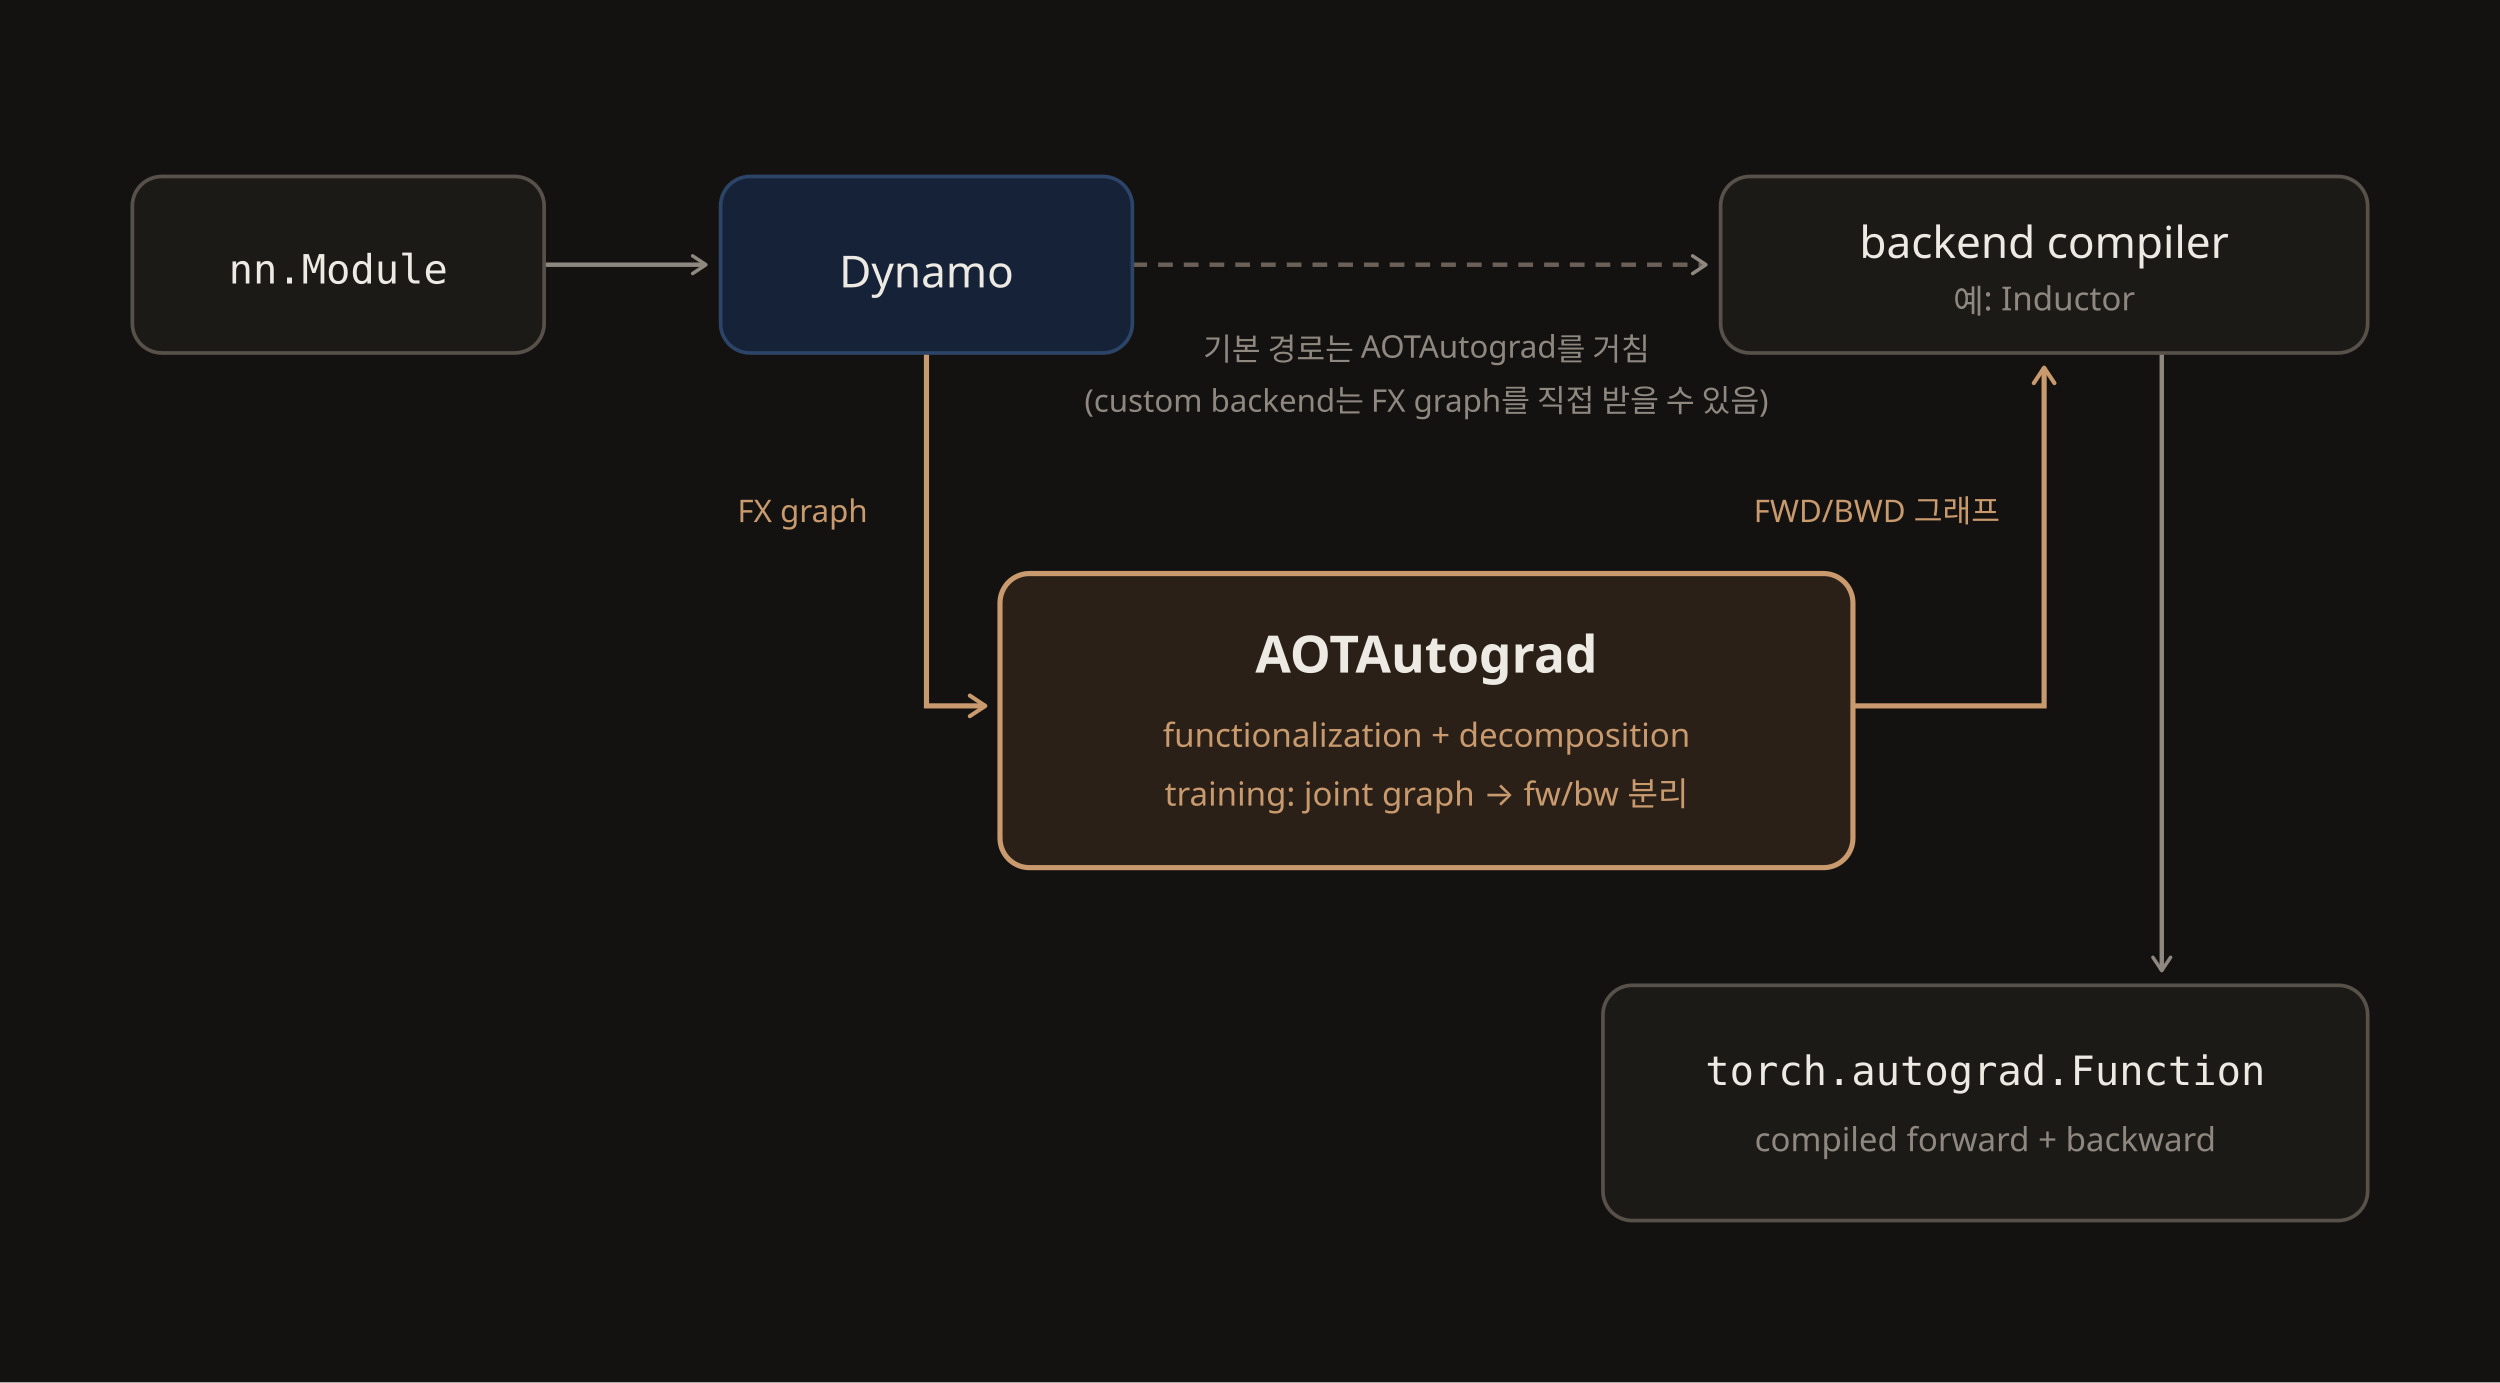
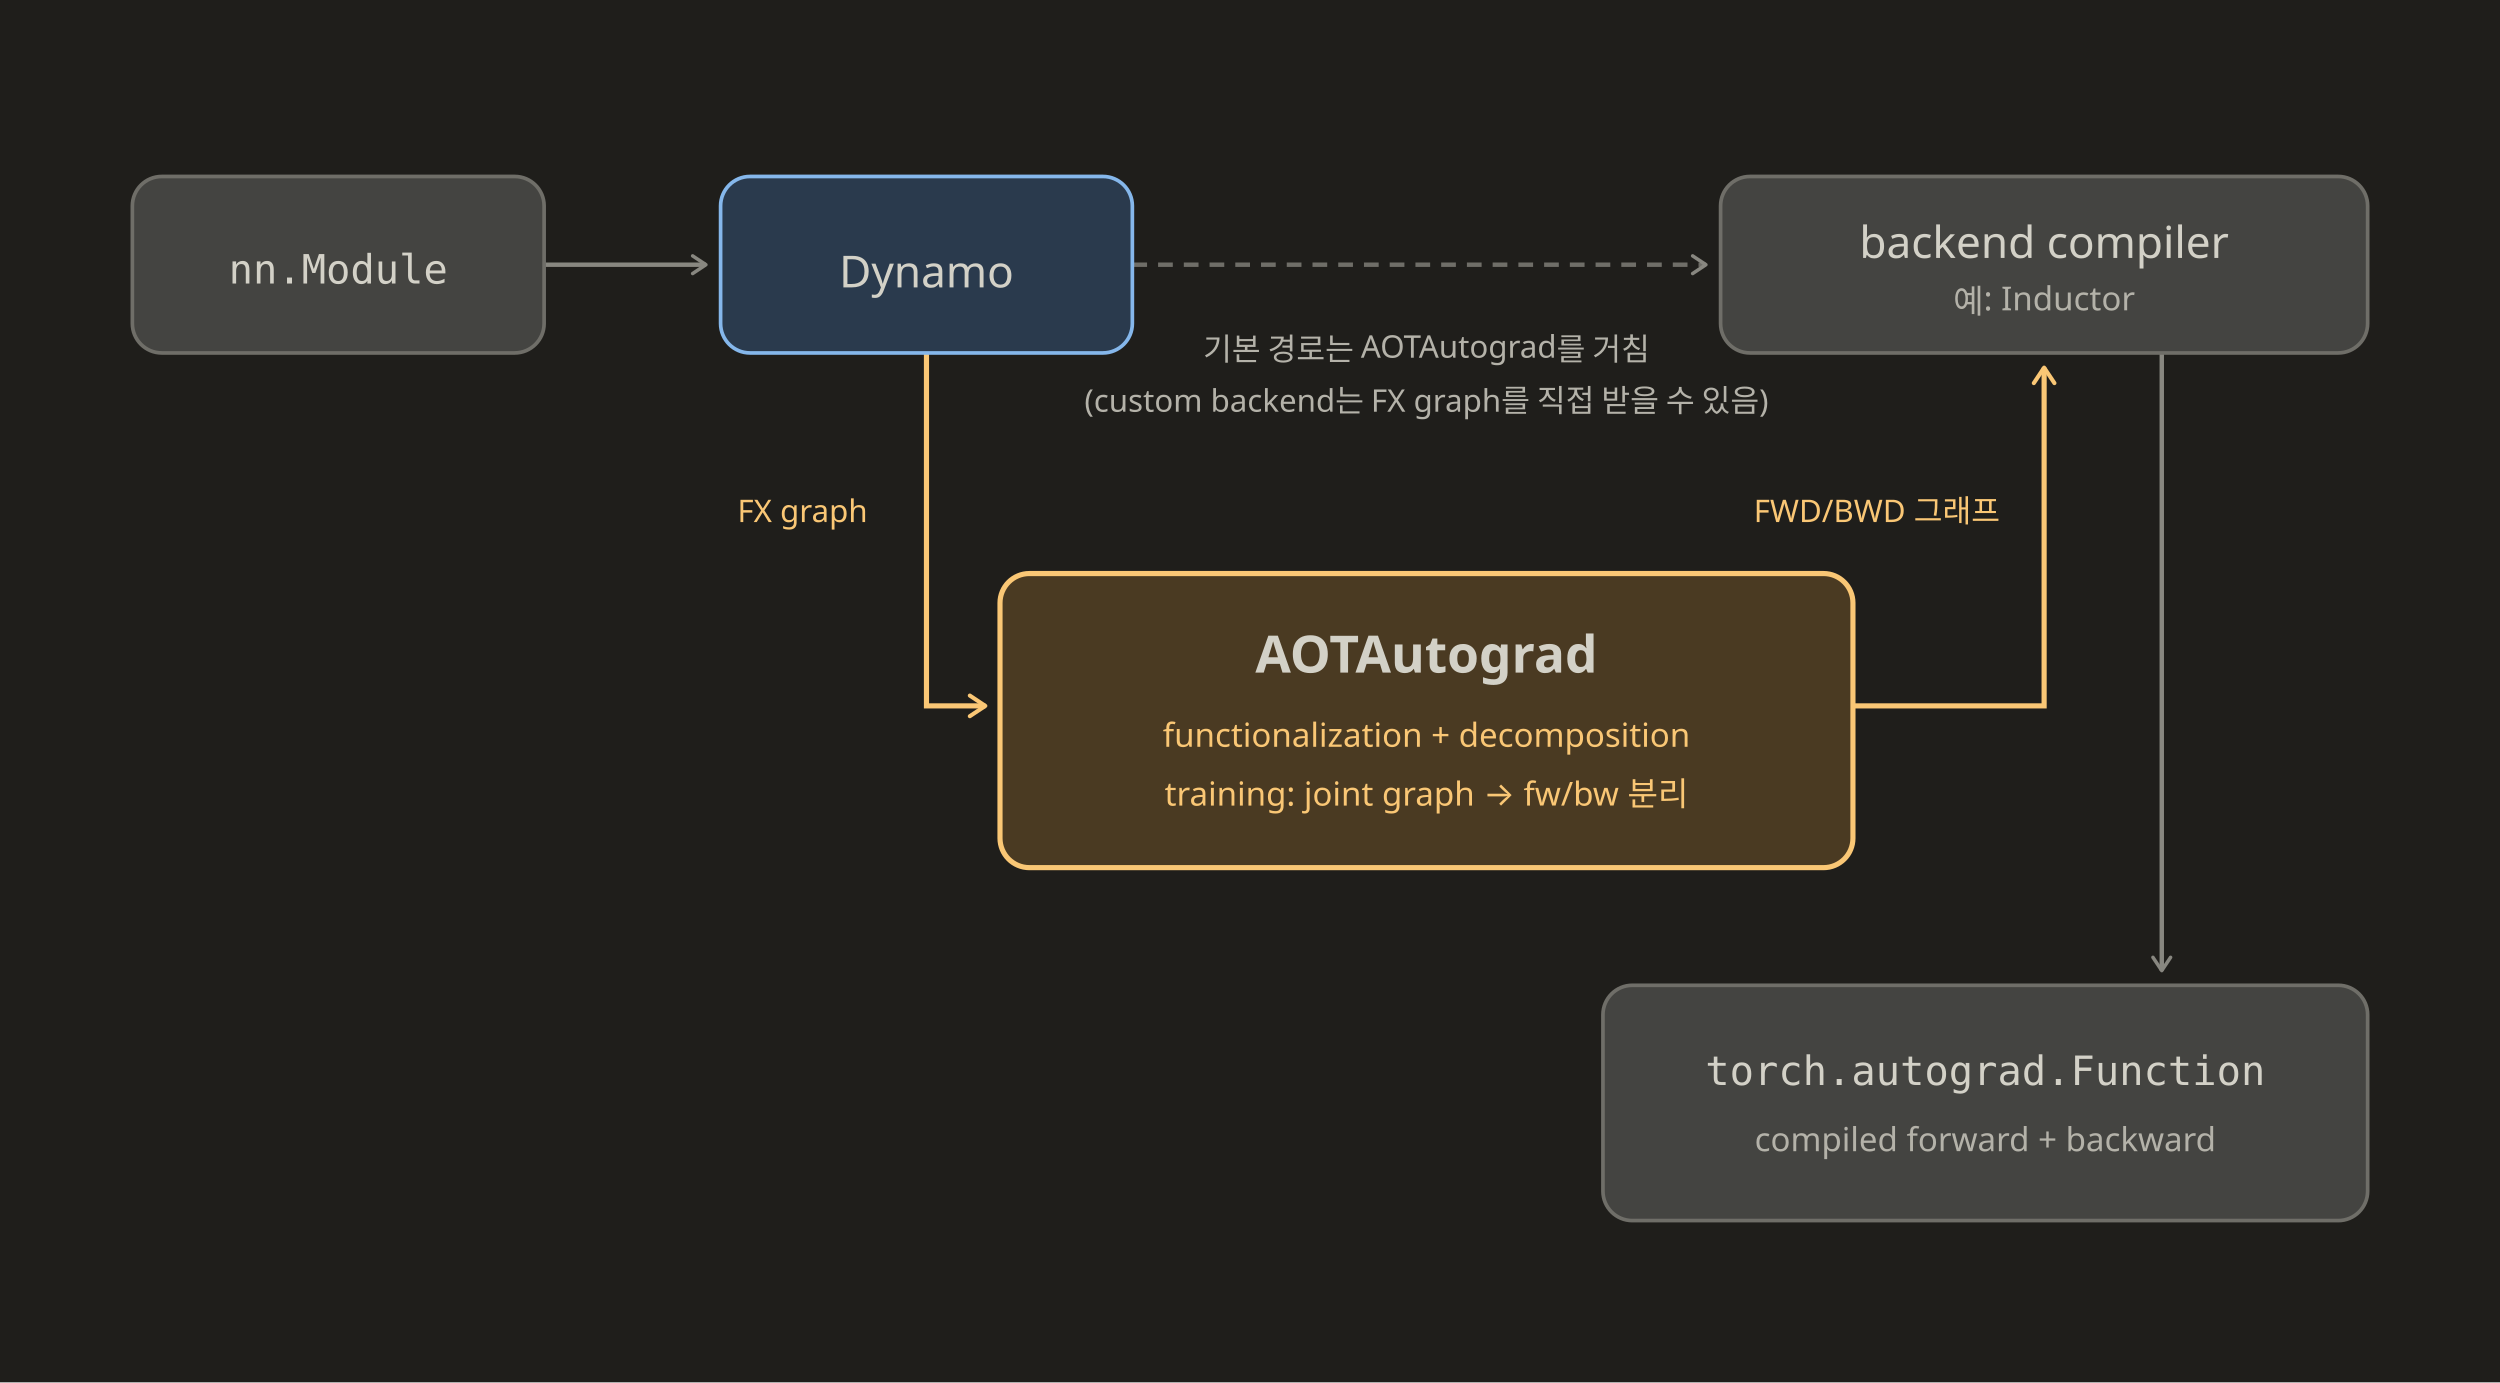
<svg xmlns="http://www.w3.org/2000/svg" viewBox="0 0 680 376" width="680" height="376" role="img" aria-labelledby="aoi-dark-title aoi-dark-desc">
  <defs>
    <marker id="aoid-arr" viewBox="0 0 10 10" refX="8" refY="5" markerWidth="5" markerHeight="5" orient="auto-start-reverse">
-       <path d="M2 1L8 5L2 9" fill="none" stroke="#8F8880" stroke-width="1.6" stroke-linecap="round" stroke-linejoin="round" />
+       <path d="M2 1L8 5L2 9" fill="none" stroke="#888780" stroke-width="1.6" stroke-linecap="round" stroke-linejoin="round" />
    </marker>
    <marker id="aoid-arr-warm" viewBox="0 0 10 10" refX="8" refY="5" markerWidth="5" markerHeight="5" orient="auto-start-reverse">
-       <path d="M2 1L8 5L2 9" fill="none" stroke="#C89A6E" stroke-width="1.6" stroke-linecap="round" stroke-linejoin="round" />
+       <path d="M2 1L8 5L2 9" fill="none" stroke="#FAC775" stroke-width="1.6" stroke-linecap="round" stroke-linejoin="round" />
    </marker>
  </defs>
-   <rect width="680" height="376" fill="#141210" />
-   <path d="M148 72 H192" fill="none" stroke="#8F8880" stroke-width="1.2" marker-end="url(#aoid-arr)" />
-   <path d="M308 72 H464" fill="none" stroke="#6A6058" stroke-width="1.2" stroke-dasharray="4,3" marker-end="url(#aoid-arr)" />
-   <rect x="268" y="88" width="240" height="30" rx="2" fill="#141210" />
-   <text x="388" y="98" font-family="'Pretendard', 'Apple SD Gothic Neo', 'Noto Sans KR', 'Segoe UI', system-ui, -apple-system, sans-serif" font-size="8.5" fill="#8F8880" text-anchor="middle">기본 경로는 AOTAutograd를 거침</text>
-   <text x="388" y="112" font-family="'Pretendard', 'Apple SD Gothic Neo', 'Noto Sans KR', 'Segoe UI', system-ui, -apple-system, sans-serif" font-size="8.5" fill="#8F8880" text-anchor="middle">(custom backend는 FX graph를 직접 받을 수 있음)</text>
-   <path d="M252 96 V192 H268" fill="none" stroke="#C89A6E" stroke-width="1.4" marker-end="url(#aoid-arr-warm)" />
-   <rect x="168" y="132" width="72" height="14" rx="2" fill="#141210" />
-   <text x="236" y="142" font-family="'Pretendard', 'Apple SD Gothic Neo', 'Noto Sans KR', 'Segoe UI', system-ui, -apple-system, sans-serif" font-size="8.5" fill="#C89A6E" text-anchor="end">FX graph</text>
-   <path d="M504 192 H556 V100" fill="none" stroke="#C89A6E" stroke-width="1.4" marker-end="url(#aoid-arr-warm)" />
-   <rect x="452" y="132" width="96" height="14" rx="2" fill="#141210" />
-   <text x="544" y="142" font-family="'Pretendard', 'Apple SD Gothic Neo', 'Noto Sans KR', 'Segoe UI', system-ui, -apple-system, sans-serif" font-size="8.5" fill="#C89A6E" text-anchor="end">FWD/BWD 그래프</text>
-   <path d="M588 96 V264" fill="none" stroke="#8F8880" stroke-width="1.2" marker-end="url(#aoid-arr)" />
-   <rect x="36" y="48" width="112" height="48" rx="8" fill="#1C1A17" stroke="#57514A" stroke-width="1" />
-   <text x="92" y="74" font-family="ui-monospace, SFMono-Regular, Menlo, Consolas, monospace" font-size="11" font-weight="500" fill="#EDE9E3" text-anchor="middle" dominant-baseline="middle">nn.Module</text>
-   <rect x="196" y="48" width="112" height="48" rx="8" fill="#162238" stroke="#2C4468" stroke-width="1" />
-   <text x="252" y="74" font-family="'Pretendard', 'Apple SD Gothic Neo', 'Noto Sans KR', 'Segoe UI', system-ui, -apple-system, sans-serif" font-size="12" font-weight="500" fill="#EDE9E3" text-anchor="middle" dominant-baseline="middle">Dynamo</text>
-   <rect x="468" y="48" width="176" height="48" rx="8" fill="#1C1A17" stroke="#57514A" stroke-width="1" />
-   <text x="556" y="66" font-family="'Pretendard', 'Apple SD Gothic Neo', 'Noto Sans KR', 'Segoe UI', system-ui, -apple-system, sans-serif" font-size="12" font-weight="500" fill="#EDE9E3" text-anchor="middle" dominant-baseline="middle">backend compiler</text>
-   <text x="556" y="82" font-family="'Pretendard', 'Apple SD Gothic Neo', 'Noto Sans KR', 'Segoe UI', system-ui, -apple-system, sans-serif" font-size="9" fill="#8F8880" text-anchor="middle" dominant-baseline="middle">예: Inductor</text>
-   <rect x="272" y="156" width="232" height="80" rx="8" fill="#2A2018" stroke="#C89A6E" stroke-width="1.4" />
-   <text x="388" y="178" font-family="'Pretendard', 'Apple SD Gothic Neo', 'Noto Sans KR', 'Segoe UI', system-ui, -apple-system, sans-serif" font-size="14" font-weight="600" fill="#EDE9E3" text-anchor="middle" dominant-baseline="middle">AOTAutograd</text>
-   <text x="388" y="200" font-family="'Pretendard', 'Apple SD Gothic Neo', 'Noto Sans KR', 'Segoe UI', system-ui, -apple-system, sans-serif" font-size="9" fill="#C89A6E" text-anchor="middle" dominant-baseline="middle">functionalization + decomposition</text>
-   <text x="388" y="216" font-family="'Pretendard', 'Apple SD Gothic Neo', 'Noto Sans KR', 'Segoe UI', system-ui, -apple-system, sans-serif" font-size="9" fill="#C89A6E" text-anchor="middle" dominant-baseline="middle">training: joint graph → fw/bw 분리</text>
-   <rect x="436" y="268" width="208" height="64" rx="8" fill="#1C1A17" stroke="#57514A" stroke-width="1" />
-   <text x="540" y="292" font-family="ui-monospace, SFMono-Regular, Menlo, Consolas, monospace" font-size="11" font-weight="500" fill="#EDE9E3" text-anchor="middle" dominant-baseline="middle">torch.autograd.Function</text>
-   <text x="540" y="310" font-family="'Pretendard', 'Apple SD Gothic Neo', 'Noto Sans KR', 'Segoe UI', system-ui, -apple-system, sans-serif" font-size="9" fill="#8F8880" text-anchor="middle" dominant-baseline="middle">compiled forward + backward</text>
+   <rect width="680" height="376" fill="#1F1E1B" />
+   <path d="M148 72 H192" fill="none" stroke="#888780" stroke-width="1.2" marker-end="url(#aoid-arr)" />
+   <path d="M308 72 H464" fill="none" stroke="#6F6E68" stroke-width="1.2" stroke-dasharray="4,3" marker-end="url(#aoid-arr)" />
+   <rect x="268" y="88" width="240" height="30" rx="2" fill="#1F1E1B" />
+   <text x="388" y="98" font-family="'Pretendard', 'Apple SD Gothic Neo', 'Noto Sans KR', 'Segoe UI', system-ui, -apple-system, sans-serif" font-size="8.5" fill="#B4B2A9" text-anchor="middle">기본 경로는 AOTAutograd를 거침</text>
+   <text x="388" y="112" font-family="'Pretendard', 'Apple SD Gothic Neo', 'Noto Sans KR', 'Segoe UI', system-ui, -apple-system, sans-serif" font-size="8.5" fill="#B4B2A9" text-anchor="middle">(custom backend는 FX graph를 직접 받을 수 있음)</text>
+   <path d="M252 96 V192 H268" fill="none" stroke="#FAC775" stroke-width="1.4" marker-end="url(#aoid-arr-warm)" />
+   <rect x="168" y="132" width="72" height="14" rx="2" fill="#1F1E1B" />
+   <text x="236" y="142" font-family="'Pretendard', 'Apple SD Gothic Neo', 'Noto Sans KR', 'Segoe UI', system-ui, -apple-system, sans-serif" font-size="8.5" fill="#FAC775" text-anchor="end">FX graph</text>
+   <path d="M504 192 H556 V100" fill="none" stroke="#FAC775" stroke-width="1.4" marker-end="url(#aoid-arr-warm)" />
+   <rect x="452" y="132" width="96" height="14" rx="2" fill="#1F1E1B" />
+   <text x="544" y="142" font-family="'Pretendard', 'Apple SD Gothic Neo', 'Noto Sans KR', 'Segoe UI', system-ui, -apple-system, sans-serif" font-size="8.5" fill="#FAC775" text-anchor="end">FWD/BWD 그래프</text>
+   <path d="M588 96 V264" fill="none" stroke="#888780" stroke-width="1.2" marker-end="url(#aoid-arr)" />
+   <rect x="36" y="48" width="112" height="48" rx="8" fill="#444441" stroke="#6F6E68" stroke-width="1" />
+   <text x="92" y="74" font-family="ui-monospace, SFMono-Regular, Menlo, Consolas, monospace" font-size="11" font-weight="500" fill="#D3D1C7" text-anchor="middle" dominant-baseline="middle">nn.Module</text>
+   <rect x="196" y="48" width="112" height="48" rx="8" fill="#2A3A4D" stroke="#85B7EB" stroke-width="1" />
+   <text x="252" y="74" font-family="'Pretendard', 'Apple SD Gothic Neo', 'Noto Sans KR', 'Segoe UI', system-ui, -apple-system, sans-serif" font-size="12" font-weight="500" fill="#D3D1C7" text-anchor="middle" dominant-baseline="middle">Dynamo</text>
+   <rect x="468" y="48" width="176" height="48" rx="8" fill="#444441" stroke="#6F6E68" stroke-width="1" />
+   <text x="556" y="66" font-family="'Pretendard', 'Apple SD Gothic Neo', 'Noto Sans KR', 'Segoe UI', system-ui, -apple-system, sans-serif" font-size="12" font-weight="500" fill="#D3D1C7" text-anchor="middle" dominant-baseline="middle">backend compiler</text>
+   <text x="556" y="82" font-family="'Pretendard', 'Apple SD Gothic Neo', 'Noto Sans KR', 'Segoe UI', system-ui, -apple-system, sans-serif" font-size="9" fill="#B4B2A9" text-anchor="middle" dominant-baseline="middle">예: Inductor</text>
+   <rect x="272" y="156" width="232" height="80" rx="8" fill="#4A3A22" stroke="#FAC775" stroke-width="1.4" />
+   <text x="388" y="178" font-family="'Pretendard', 'Apple SD Gothic Neo', 'Noto Sans KR', 'Segoe UI', system-ui, -apple-system, sans-serif" font-size="14" font-weight="600" fill="#D3D1C7" text-anchor="middle" dominant-baseline="middle">AOTAutograd</text>
+   <text x="388" y="200" font-family="'Pretendard', 'Apple SD Gothic Neo', 'Noto Sans KR', 'Segoe UI', system-ui, -apple-system, sans-serif" font-size="9" fill="#FAC775" text-anchor="middle" dominant-baseline="middle">functionalization + decomposition</text>
+   <text x="388" y="216" font-family="'Pretendard', 'Apple SD Gothic Neo', 'Noto Sans KR', 'Segoe UI', system-ui, -apple-system, sans-serif" font-size="9" fill="#FAC775" text-anchor="middle" dominant-baseline="middle">training: joint graph → fw/bw 분리</text>
+   <rect x="436" y="268" width="208" height="64" rx="8" fill="#444441" stroke="#6F6E68" stroke-width="1" />
+   <text x="540" y="292" font-family="ui-monospace, SFMono-Regular, Menlo, Consolas, monospace" font-size="11" font-weight="500" fill="#D3D1C7" text-anchor="middle" dominant-baseline="middle">torch.autograd.Function</text>
+   <text x="540" y="310" font-family="'Pretendard', 'Apple SD Gothic Neo', 'Noto Sans KR', 'Segoe UI', system-ui, -apple-system, sans-serif" font-size="9" fill="#B4B2A9" text-anchor="middle" dominant-baseline="middle">compiled forward + backward</text>
</svg>
